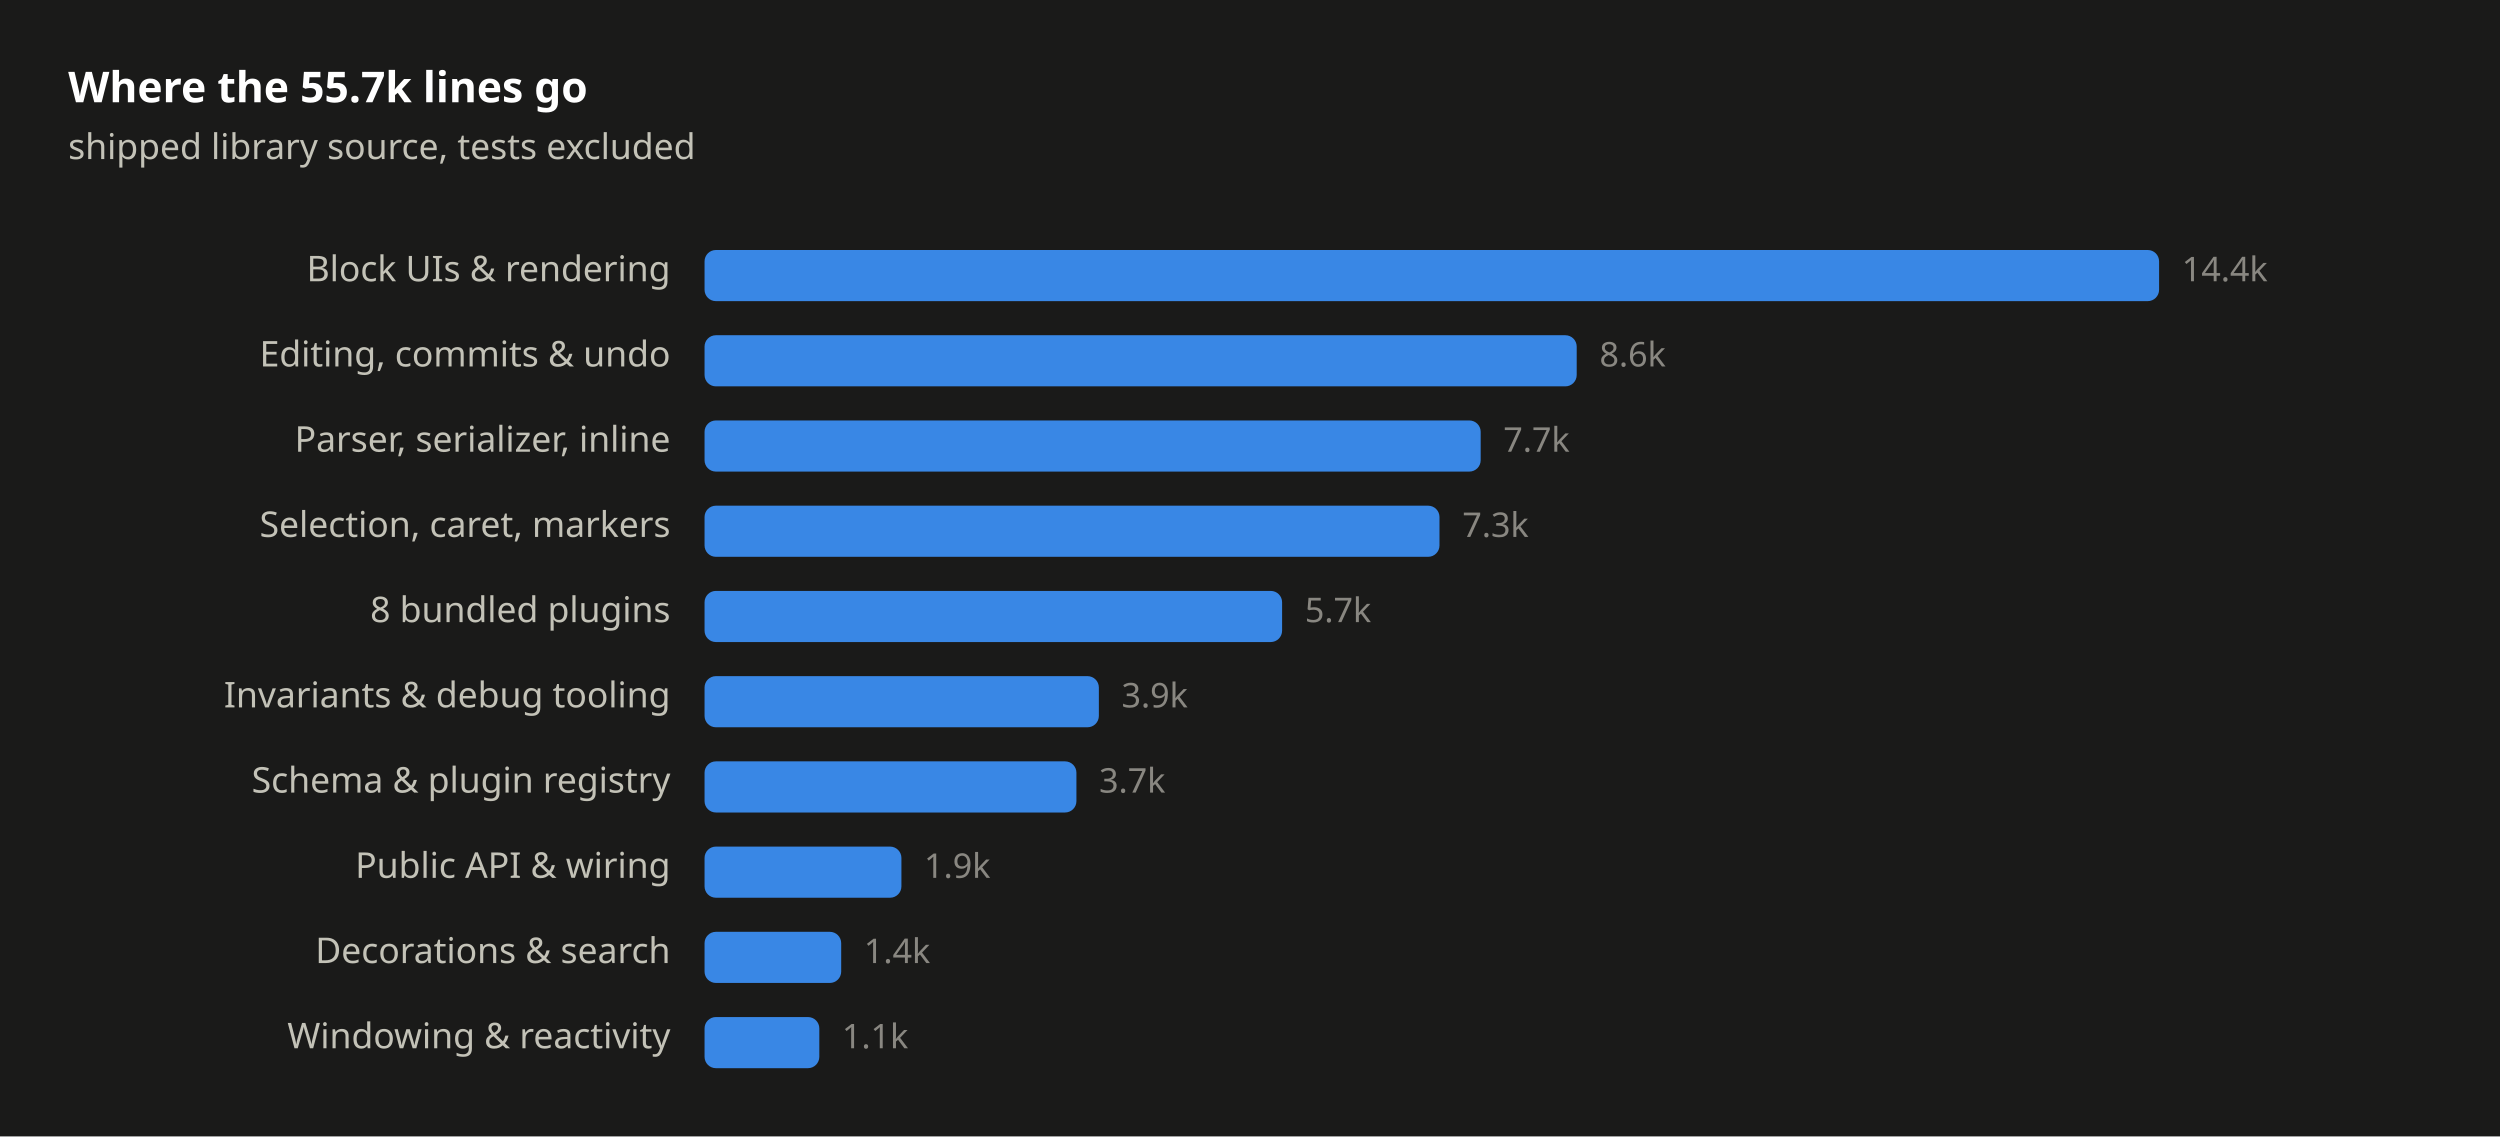
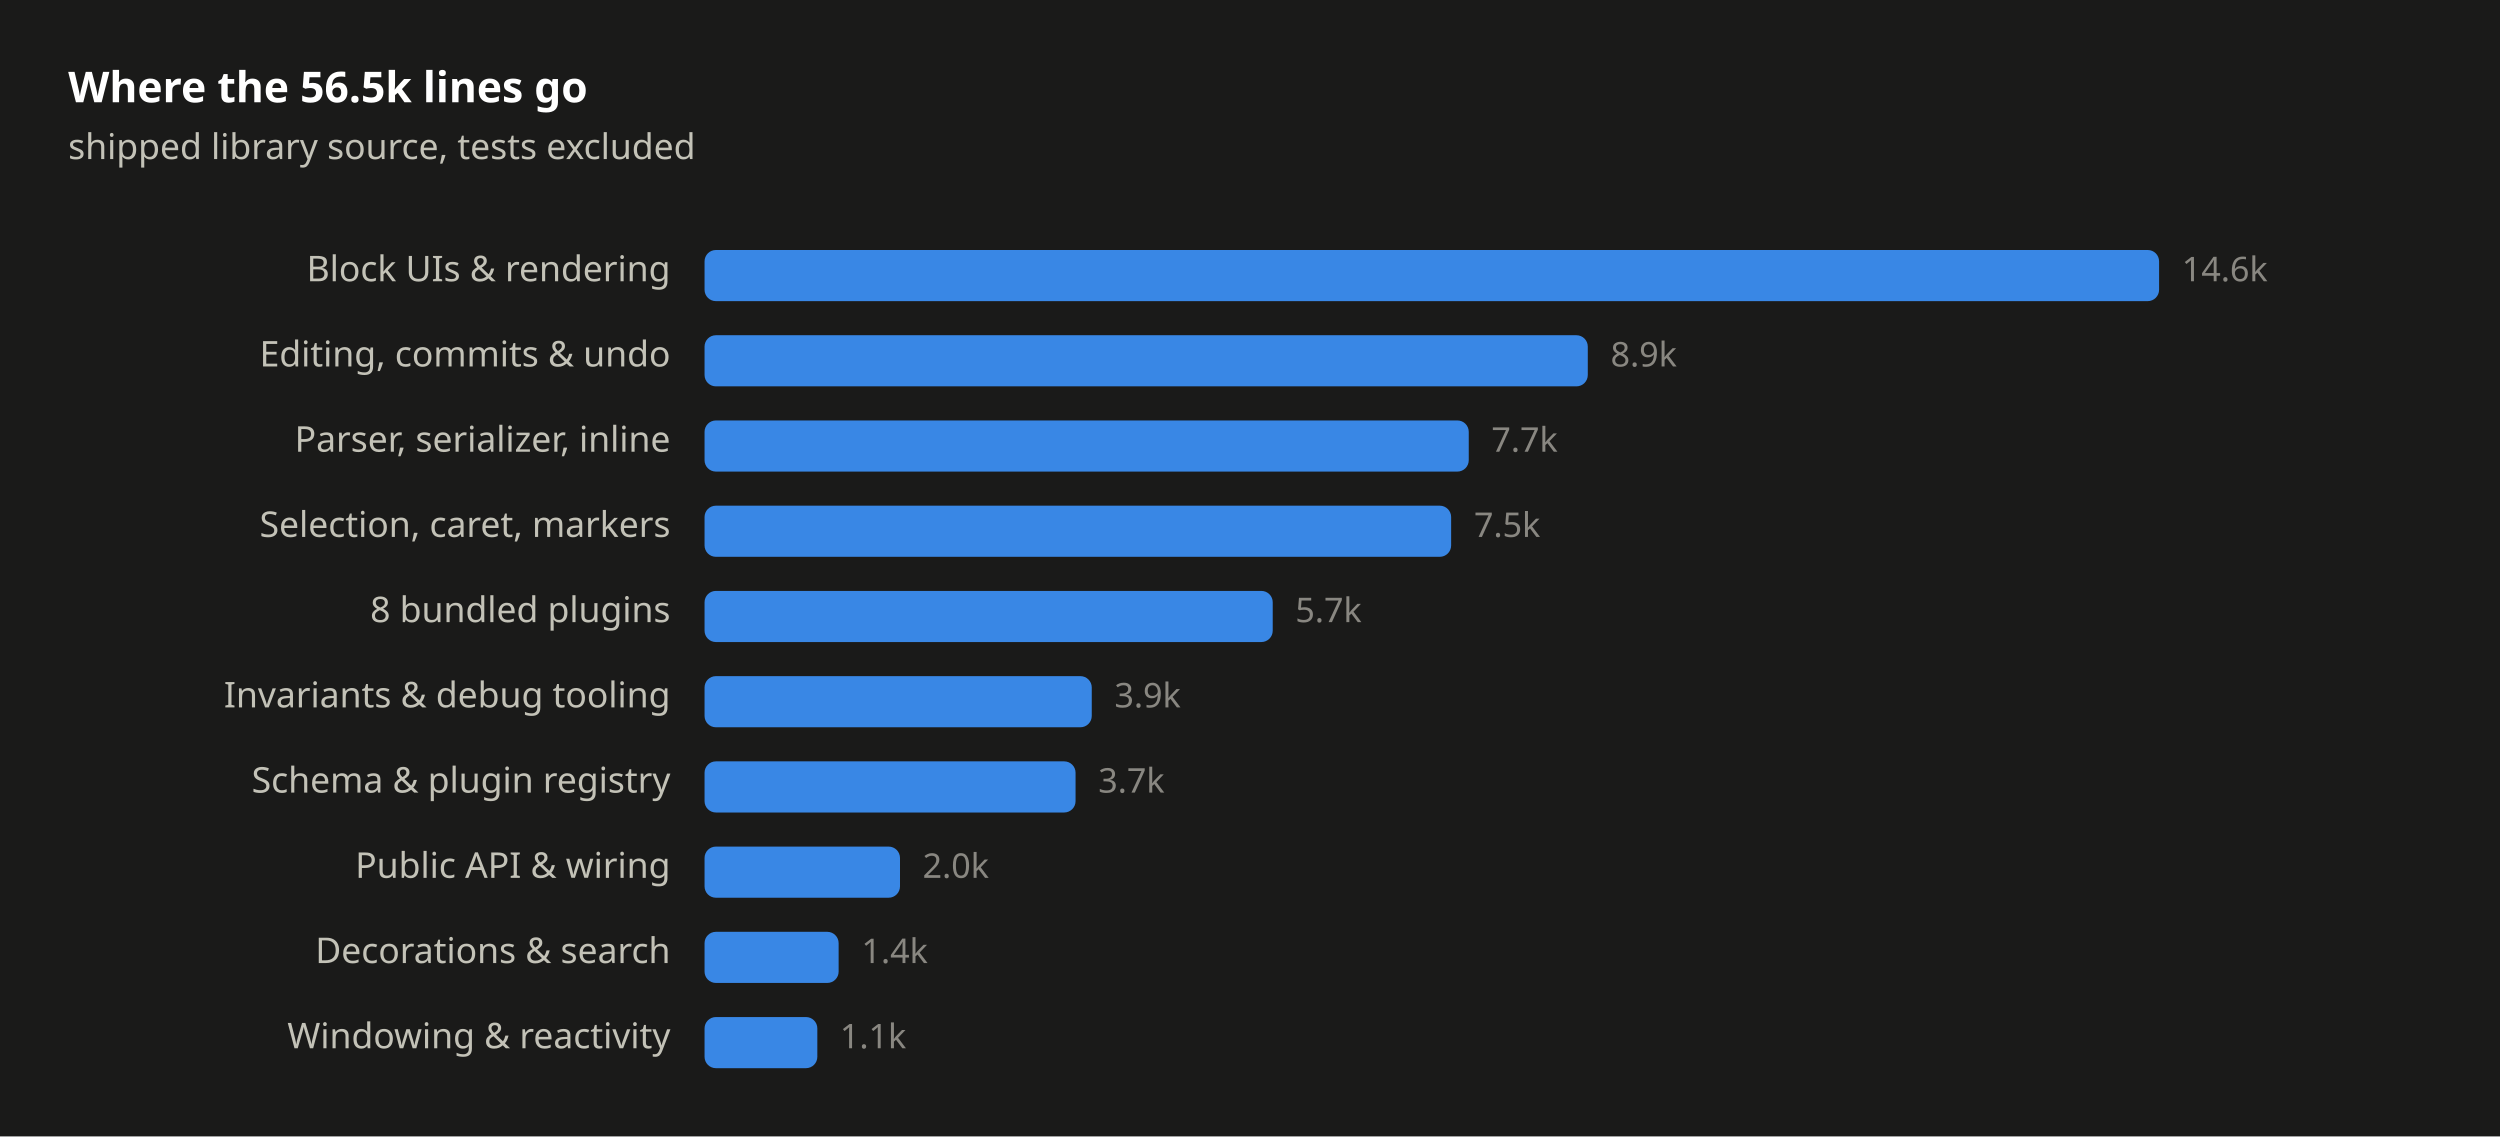
- <svg xmlns="http://www.w3.org/2000/svg" width="880" height="400" viewBox="0 0 880 400" role="img" aria-label="Library source by area: Block UIs &amp; rendering 14.4k, Editing, commits &amp; undo 8.6k, Parser, serializer, inline 7.7k, Selection, caret, markers 7.3k, 8 bundled plugins 5.7k, Invariants &amp; debug tooling 3.9k, Schema &amp; plugin registry 3.7k, Public API &amp; wiring 1.9k, Decorations &amp; search 1.4k, Windowing &amp; reactivity 1.1k. About 55.7k lines total.">
+ <svg xmlns="http://www.w3.org/2000/svg" width="880" height="400" viewBox="0 0 880 400" role="img" aria-label="Library source by area: Block UIs &amp; rendering 14.6k, Editing, commits &amp; undo 8.9k, Parser, serializer, inline 7.7k, Selection, caret, markers 7.5k, 8 bundled plugins 5.7k, Invariants &amp; debug tooling 3.9k, Schema &amp; plugin registry 3.7k, Public API &amp; wiring 2.0k, Decorations &amp; search 1.4k, Windowing &amp; reactivity 1.1k. About 56.5k lines total.">
  <rect width="880" height="400" fill="#1a1a19" />
-   <text x="24" y="36" font-family="system-ui, sans-serif" font-size="15" font-weight="600" fill="#ffffff" text-anchor="start">Where the 55.7k lines go</text>
+   <text x="24" y="36" font-family="system-ui, sans-serif" font-size="15" font-weight="600" fill="#ffffff" text-anchor="start">Where the 56.5k lines go</text>
  <text x="24" y="56" font-family="system-ui, sans-serif" font-size="12.5" font-weight="400" fill="#c3c2b7" text-anchor="start">shipped library source, tests excluded</text>
  <text x="236" y="99" font-family="system-ui, sans-serif" font-size="12.5" font-weight="400" fill="#c3c2b7" text-anchor="end">Block UIs &amp; rendering</text>
  <rect x="248" y="88" width="512.0" height="18" rx="4" fill="#3987e5" />
-   <text x="768" y="99" font-family="system-ui, sans-serif" font-size="12" font-weight="400" fill="#898781" text-anchor="start" style="font-variant-numeric:tabular-nums">14.4k</text>
+   <text x="768" y="99" font-family="system-ui, sans-serif" font-size="12" font-weight="400" fill="#898781" text-anchor="start" style="font-variant-numeric:tabular-nums">14.6k</text>
  <text x="236" y="129" font-family="system-ui, sans-serif" font-size="12.5" font-weight="400" fill="#c3c2b7" text-anchor="end">Editing, commits &amp; undo</text>
-   <rect x="248" y="118" width="307.0" height="18" rx="4" fill="#3987e5" />
-   <text x="563.015" y="129" font-family="system-ui, sans-serif" font-size="12" font-weight="400" fill="#898781" text-anchor="start" style="font-variant-numeric:tabular-nums">8.6k</text>
+   <rect x="248" y="118" width="310.9" height="18" rx="4" fill="#3987e5" />
+   <text x="566.921" y="129" font-family="system-ui, sans-serif" font-size="12" font-weight="400" fill="#898781" text-anchor="start" style="font-variant-numeric:tabular-nums">8.9k</text>
  <text x="236" y="159" font-family="system-ui, sans-serif" font-size="12.5" font-weight="400" fill="#c3c2b7" text-anchor="end">Parser, serializer, inline</text>
-   <rect x="248" y="148" width="273.2" height="18" rx="4" fill="#3987e5" />
-   <text x="529.159" y="159" font-family="system-ui, sans-serif" font-size="12" font-weight="400" fill="#898781" text-anchor="start" style="font-variant-numeric:tabular-nums">7.7k</text>
+   <rect x="248" y="148" width="269.0" height="18" rx="4" fill="#3987e5" />
+   <text x="524.956" y="159" font-family="system-ui, sans-serif" font-size="12" font-weight="400" fill="#898781" text-anchor="start" style="font-variant-numeric:tabular-nums">7.7k</text>
  <text x="236" y="189" font-family="system-ui, sans-serif" font-size="12.5" font-weight="400" fill="#c3c2b7" text-anchor="end">Selection, caret, markers</text>
-   <rect x="248" y="178" width="258.7" height="18" rx="4" fill="#3987e5" />
-   <text x="514.741" y="189" font-family="system-ui, sans-serif" font-size="12" font-weight="400" fill="#898781" text-anchor="start" style="font-variant-numeric:tabular-nums">7.3k</text>
+   <rect x="248" y="178" width="262.8" height="18" rx="4" fill="#3987e5" />
+   <text x="518.837" y="189" font-family="system-ui, sans-serif" font-size="12" font-weight="400" fill="#898781" text-anchor="start" style="font-variant-numeric:tabular-nums">7.5k</text>
  <text x="236" y="219" font-family="system-ui, sans-serif" font-size="12.5" font-weight="400" fill="#c3c2b7" text-anchor="end">8 bundled plugins</text>
-   <rect x="248" y="208" width="203.3" height="18" rx="4" fill="#3987e5" />
-   <text x="459.312" y="219" font-family="system-ui, sans-serif" font-size="12" font-weight="400" fill="#898781" text-anchor="start" style="font-variant-numeric:tabular-nums">5.7k</text>
+   <rect x="248" y="208" width="200.0" height="18" rx="4" fill="#3987e5" />
+   <text x="455.96" y="219" font-family="system-ui, sans-serif" font-size="12" font-weight="400" fill="#898781" text-anchor="start" style="font-variant-numeric:tabular-nums">5.7k</text>
  <text x="236" y="249" font-family="system-ui, sans-serif" font-size="12.5" font-weight="400" fill="#c3c2b7" text-anchor="end">Invariants &amp; debug tooling</text>
-   <rect x="248" y="238" width="138.8" height="18" rx="4" fill="#3987e5" />
-   <text x="394.769" y="249" font-family="system-ui, sans-serif" font-size="12" font-weight="400" fill="#898781" text-anchor="start" style="font-variant-numeric:tabular-nums">3.9k</text>
+   <rect x="248" y="238" width="136.3" height="18" rx="4" fill="#3987e5" />
+   <text x="392.279" y="249" font-family="system-ui, sans-serif" font-size="12" font-weight="400" fill="#898781" text-anchor="start" style="font-variant-numeric:tabular-nums">3.9k</text>
  <text x="236" y="279" font-family="system-ui, sans-serif" font-size="12.5" font-weight="400" fill="#c3c2b7" text-anchor="end">Schema &amp; plugin registry</text>
-   <rect x="248" y="268" width="130.9" height="18" rx="4" fill="#3987e5" />
-   <text x="386.866" y="279" font-family="system-ui, sans-serif" font-size="12" font-weight="400" fill="#898781" text-anchor="start" style="font-variant-numeric:tabular-nums">3.7k</text>
+   <rect x="248" y="268" width="130.6" height="18" rx="4" fill="#3987e5" />
+   <text x="386.579" y="279" font-family="system-ui, sans-serif" font-size="12" font-weight="400" fill="#898781" text-anchor="start" style="font-variant-numeric:tabular-nums">3.7k</text>
  <text x="236" y="309" font-family="system-ui, sans-serif" font-size="12.5" font-weight="400" fill="#c3c2b7" text-anchor="end">Public API &amp; wiring</text>
-   <rect x="248" y="298" width="69.3" height="18" rx="4" fill="#3987e5" />
-   <text x="325.278" y="309" font-family="system-ui, sans-serif" font-size="12" font-weight="400" fill="#898781" text-anchor="start" style="font-variant-numeric:tabular-nums">1.9k</text>
+   <rect x="248" y="298" width="68.8" height="18" rx="4" fill="#3987e5" />
+   <text x="324.752" y="309" font-family="system-ui, sans-serif" font-size="12" font-weight="400" fill="#898781" text-anchor="start" style="font-variant-numeric:tabular-nums">2.0k</text>
  <text x="236" y="339" font-family="system-ui, sans-serif" font-size="12.5" font-weight="400" fill="#c3c2b7" text-anchor="end">Decorations &amp; search</text>
-   <rect x="248" y="328" width="48.1" height="18" rx="4" fill="#3987e5" />
-   <text x="304.096" y="339" font-family="system-ui, sans-serif" font-size="12" font-weight="400" fill="#898781" text-anchor="start" style="font-variant-numeric:tabular-nums">1.4k</text>
+   <rect x="248" y="328" width="47.2" height="18" rx="4" fill="#3987e5" />
+   <text x="303.245" y="339" font-family="system-ui, sans-serif" font-size="12" font-weight="400" fill="#898781" text-anchor="start" style="font-variant-numeric:tabular-nums">1.4k</text>
  <text x="236" y="369" font-family="system-ui, sans-serif" font-size="12.5" font-weight="400" fill="#c3c2b7" text-anchor="end">Windowing &amp; reactivity</text>
-   <rect x="248" y="358" width="40.4" height="18" rx="4" fill="#3987e5" />
-   <text x="296.37" y="369" font-family="system-ui, sans-serif" font-size="12" font-weight="400" fill="#898781" text-anchor="start" style="font-variant-numeric:tabular-nums">1.1k</text>
+   <rect x="248" y="358" width="39.7" height="18" rx="4" fill="#3987e5" />
+   <text x="295.656" y="369" font-family="system-ui, sans-serif" font-size="12" font-weight="400" fill="#898781" text-anchor="start" style="font-variant-numeric:tabular-nums">1.1k</text>
</svg>
